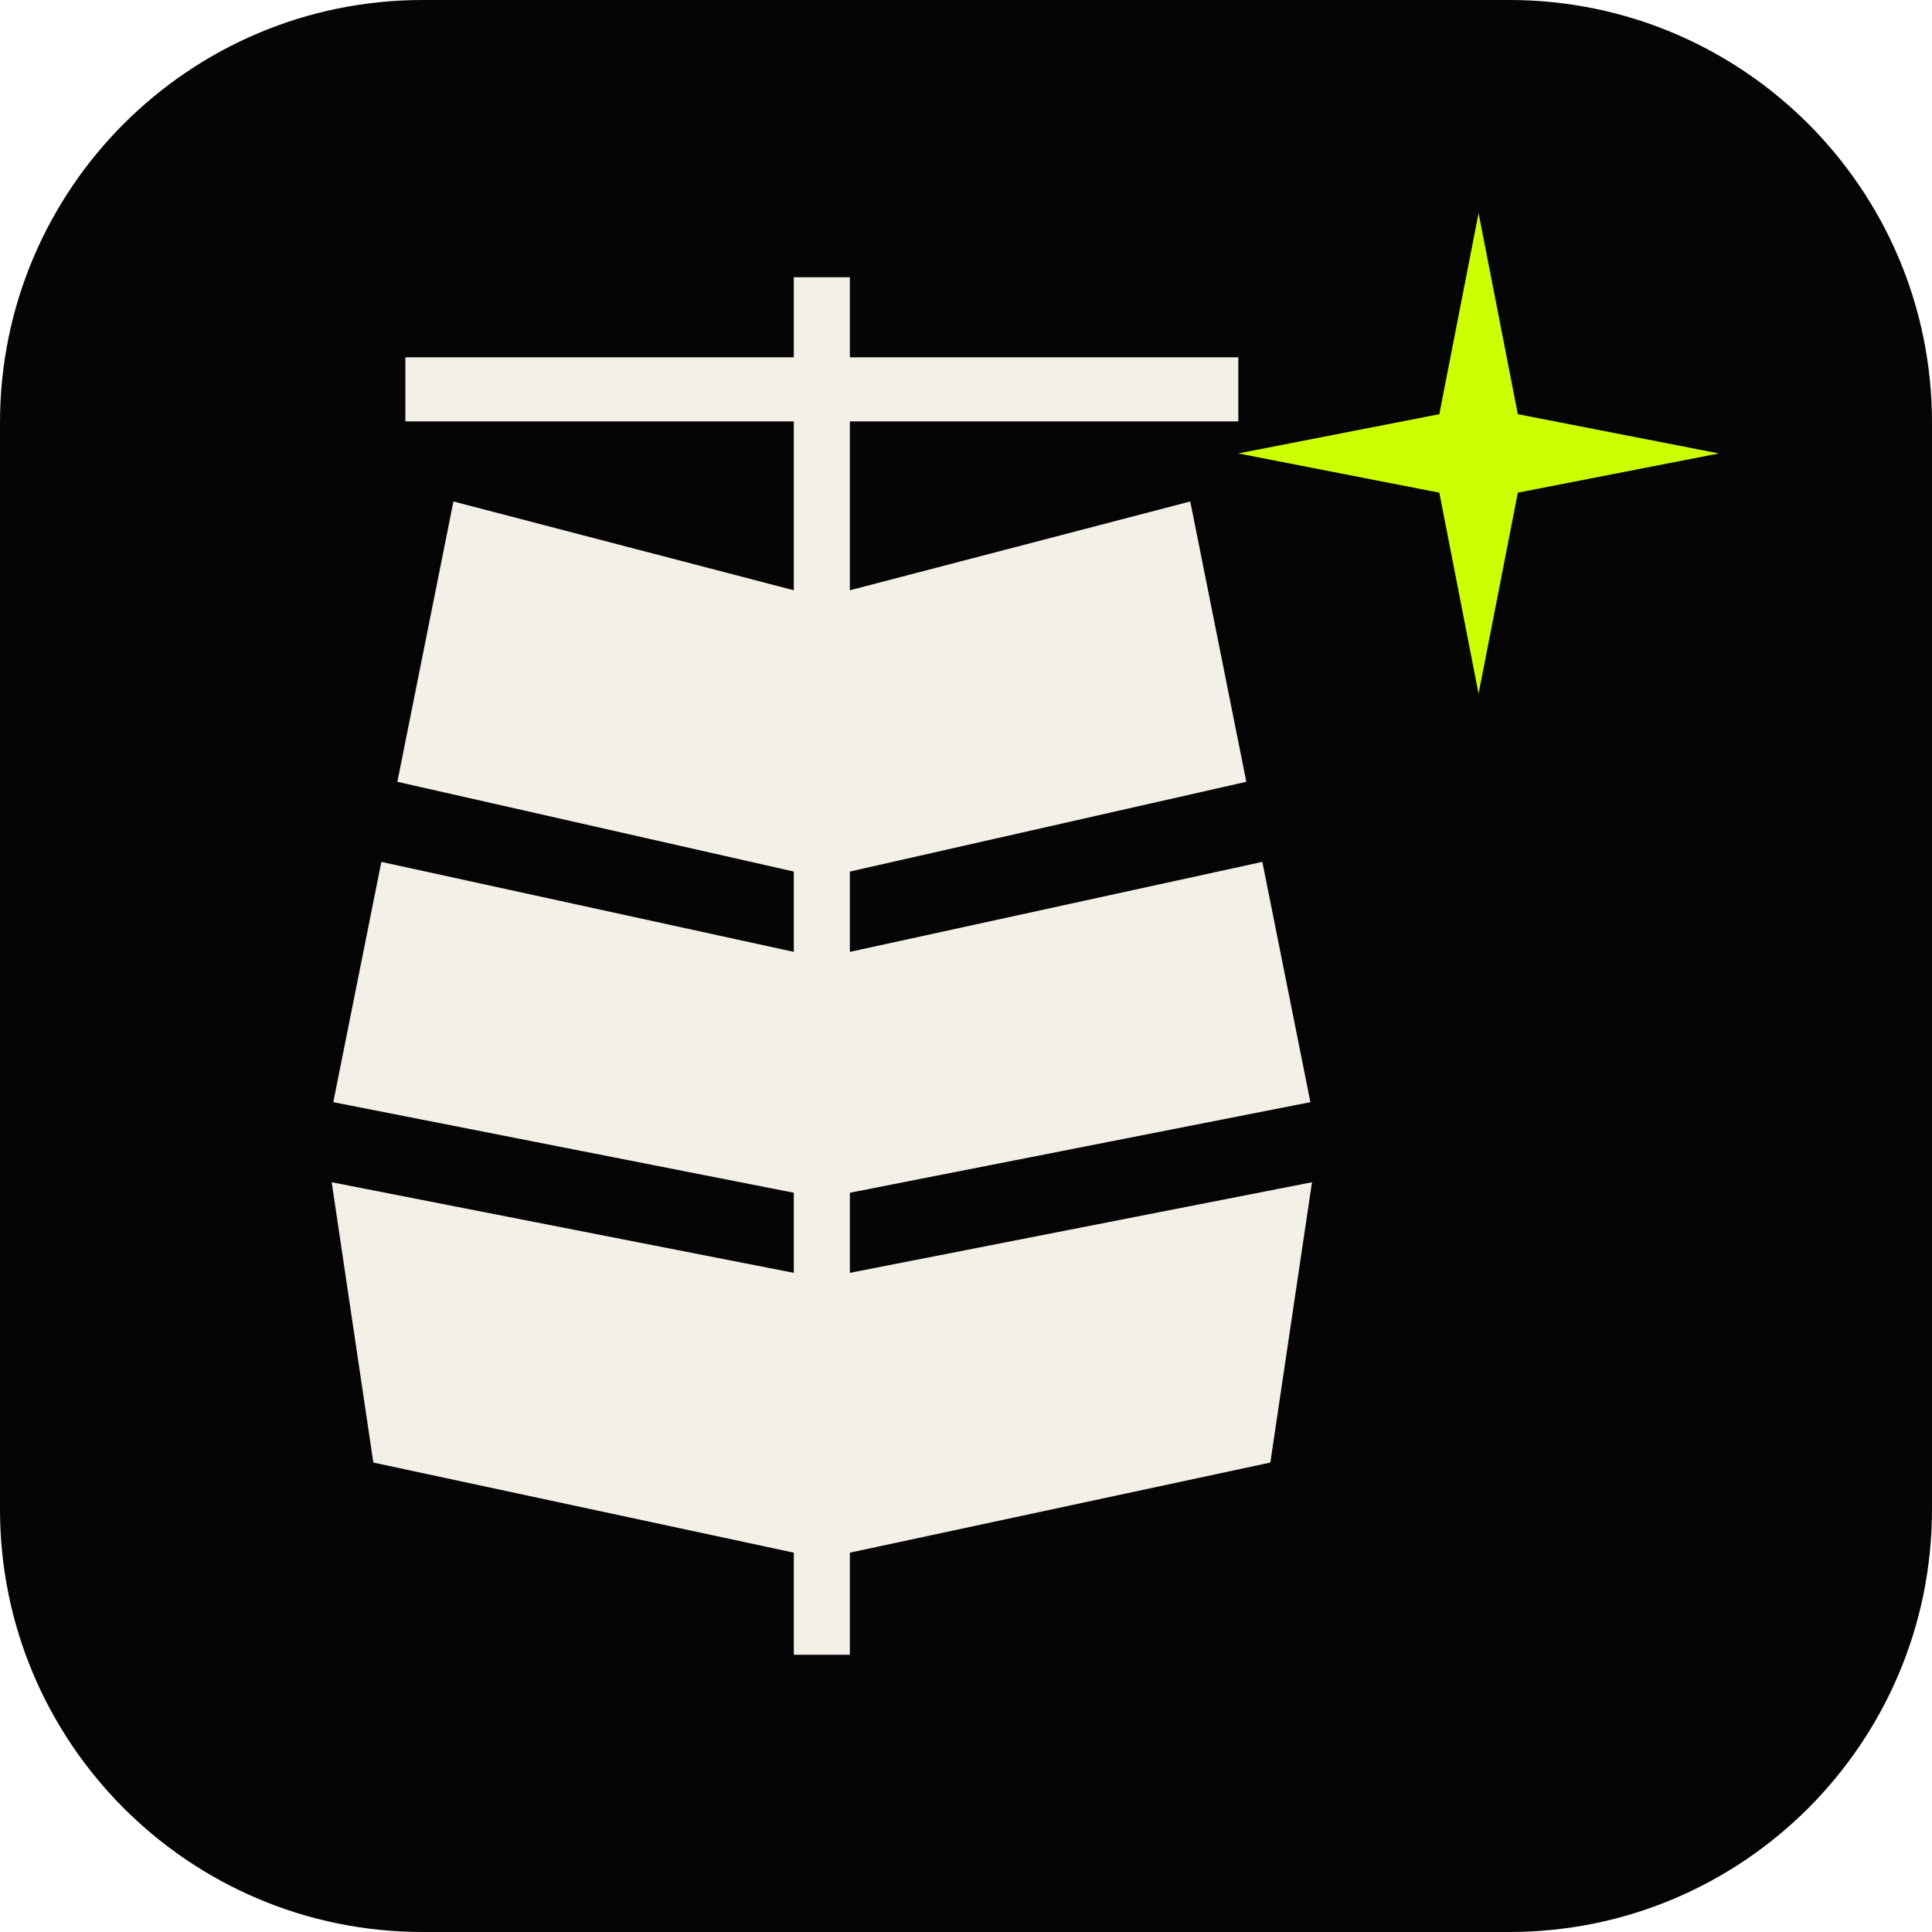
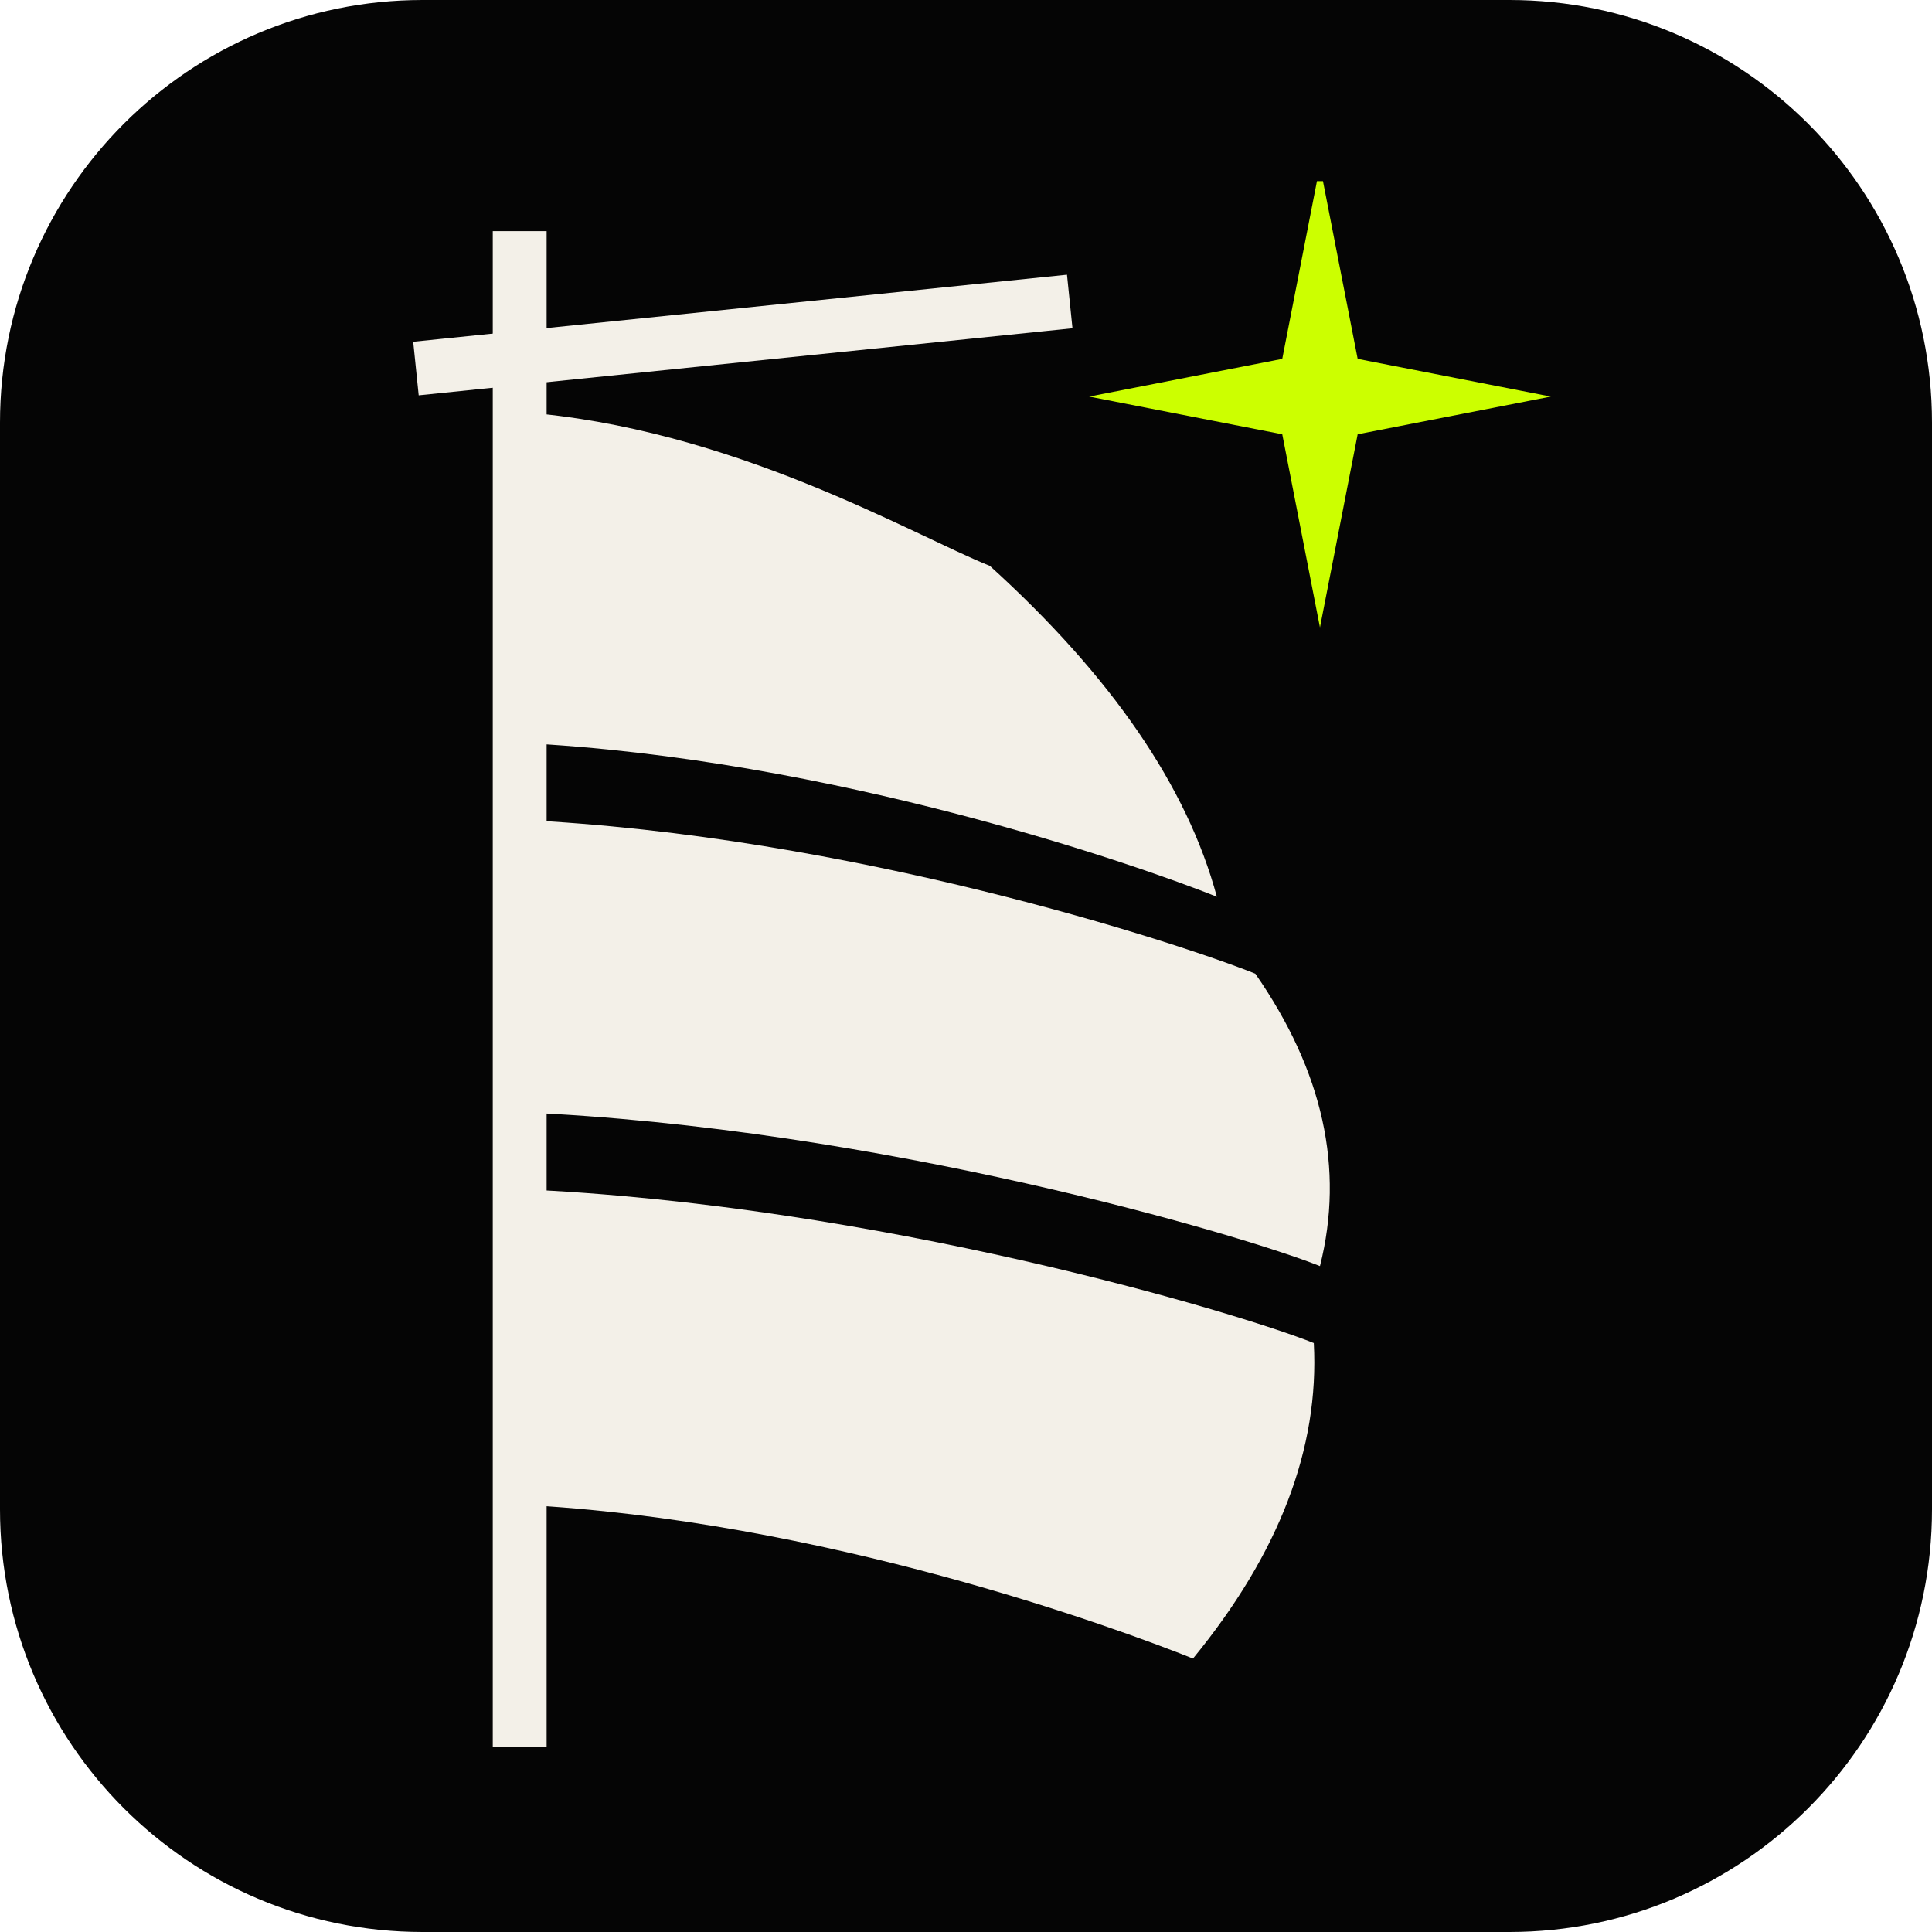
<svg xmlns="http://www.w3.org/2000/svg" viewBox="0 0 64 64">
  <rect width="64" height="64" rx="14" fill="#050505" />
-   <svg x="6" y="6" width="52" height="52" viewBox="28 12 196 196">
-     <path d="M108 24V196" fill="none" stroke="#f3f0e8" stroke-width="7" />
-     <polygon points="56 34 160 34 160 42 56 42" fill="#f3f0e8" />
-     <polygon points="108 64 154 52 161 87 108 99 55 87 62 52" fill="#f3f0e8" />
-     <polygon points="108 109 163 97 169 127 108 139 47 127 53 97" fill="#f3f0e8" />
-     <polygon points="108 149 169.2 137 164 172 108 184 52 172 46.8 137" fill="#f3f0e8" />
-     <polygon points="190 16 194.9 41.1 220 46 194.9 50.9 190 76 185.1 50.9 160 46 185.1 41.1" fill="#ccff00" />
+   <svg x="6" y="6" width="52" height="52" viewBox="48 14 204 204">
+     <path d="M92 24V214" fill="none" stroke="#f3f0e8" stroke-width="7" stroke-linecap="square" />
+     <path d="M82 38L160 30" fill="none" stroke="#f3f0e8" stroke-width="7" stroke-linecap="square" />
+     <path d="M92 44C119.5 46 143.1 60 153.1 64Q176.8 85.5 182.6 107C172.6 103 132.8 89 92 87Z" fill="#f3f0e8" />
+     <path d="M92 97C135 99 177.6 113 187.6 117Q200.8 136 196 155C186 151 138.8 137 92 135Z" fill="#f3f0e8" />
+     <path d="M92 145C138.4 147 185.2 161 195.2 165Q196.3 185.5 179.5 206C169.5 202 131.4 188 92 186Z" fill="#f3f0e8" />
+     <polygon points="196 12 200.9 37.1 226 42 200.9 46.9 196 72 191.1 46.9 166 42 191.1 37.1" fill="#ccff00" />
  </svg>
</svg>
